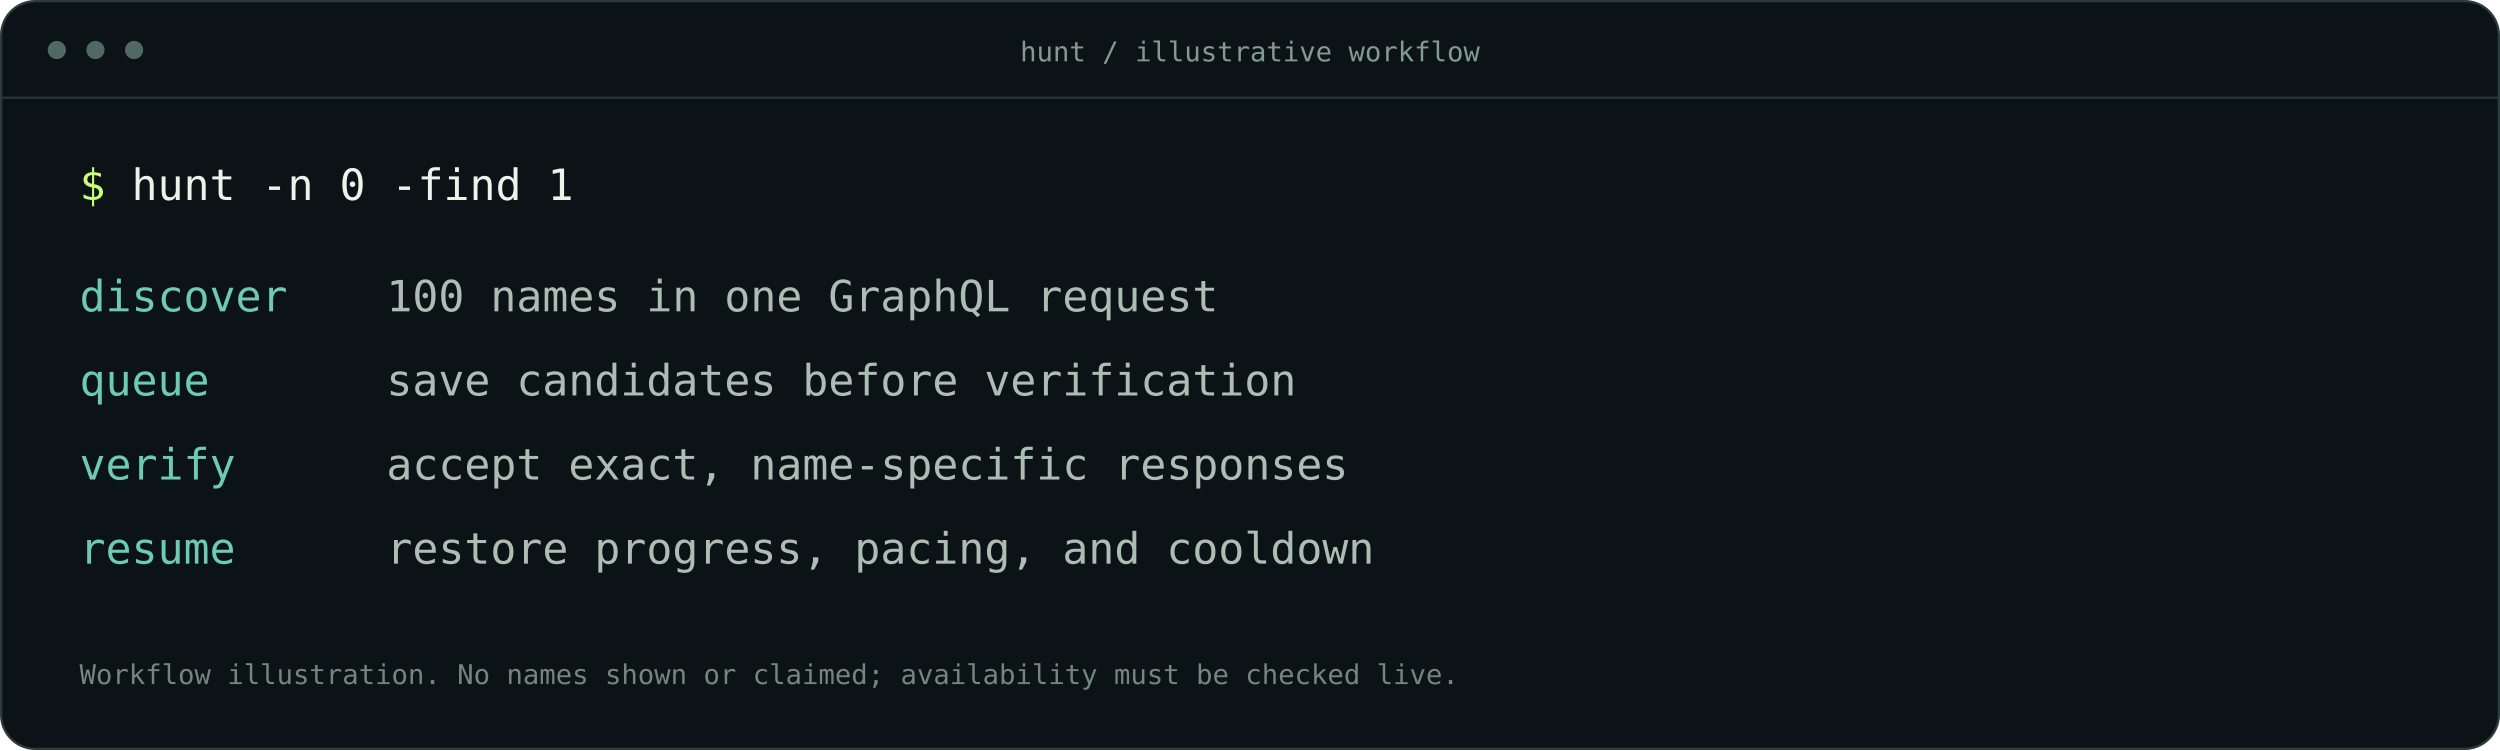
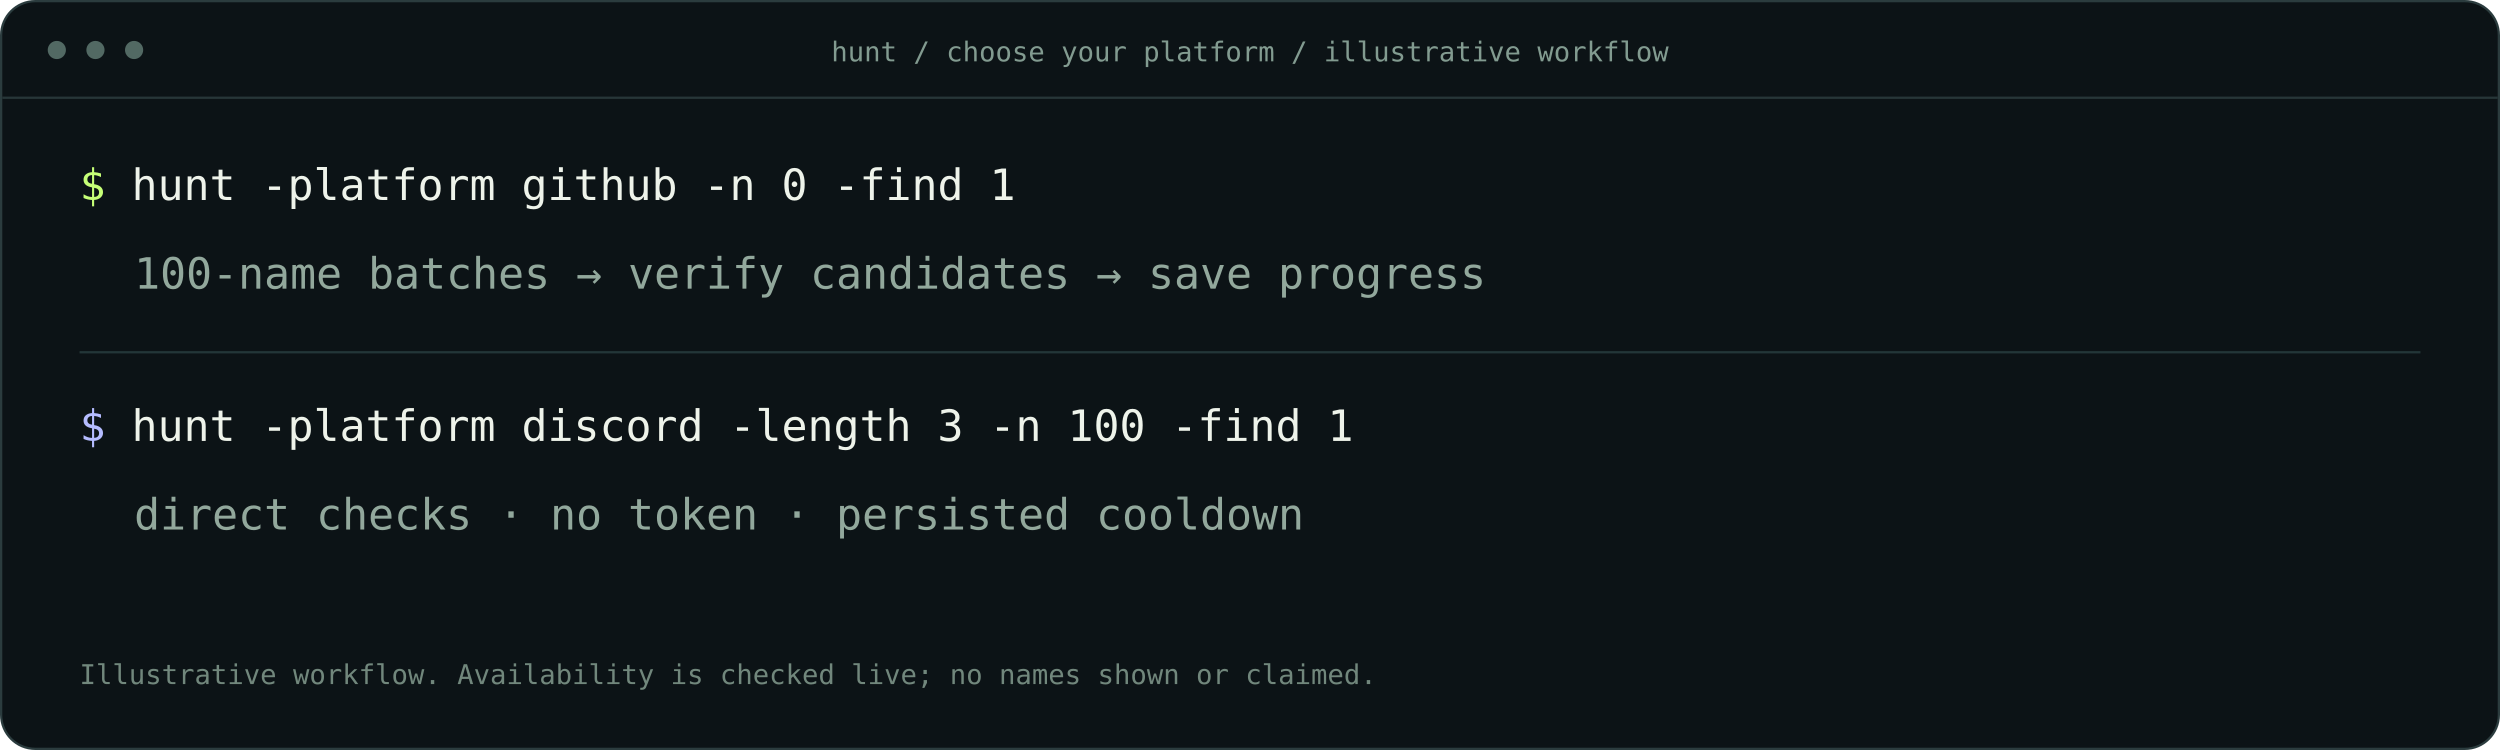
<svg xmlns="http://www.w3.org/2000/svg" width="1100" height="330" viewBox="0 0 1100 330" role="img" aria-labelledby="title description">
  <rect x=".5" y=".5" width="1099" height="329" rx="15" fill="#0c1316" stroke="#2b3c3e" />
  <path d="M1 43H1099" stroke="#273638" />
  <g fill="#526963">
    <circle cx="25" cy="22" r="4" />
    <circle cx="42" cy="22" r="4" />
    <circle cx="59" cy="22" r="4" />
  </g>
-   <text x="550" y="27" text-anchor="middle" fill="#829b90" font-family="monospace" font-size="12">hunt / illustrative workflow</text>
+   <text x="550" y="27" text-anchor="middle" fill="#829b90" font-family="monospace" font-size="12">hunt / choose your platform / illustrative workflow</text>
  <g font-family="monospace" font-size="19">
-     <text x="35" y="88" fill="#c6ff77">$ <tspan fill="#eef3ea">hunt -n 0 -find 1</tspan>
+     <text x="35" y="88" fill="#c6ff77">$ <tspan fill="#eef3ea">hunt -platform github -n 0 -find 1</tspan>
    </text>
-     <text x="35" y="137" fill="#6dcab5">discover <tspan x="170" fill="#acbdb4">100 names in one GraphQL request</tspan>
+     <text x="59" y="127" fill="#92a89c">100-name batches → verify candidates → save progress</text>
+     <path d="M35 155H1065" stroke="#233638" />
+     <text x="35" y="194" fill="#b5bcff">$ <tspan fill="#eef3ea">hunt -platform discord -length 3 -n 100 -find 1</tspan>
    </text>
-     <text x="35" y="174" fill="#6dcab5">queue    <tspan x="170" fill="#acbdb4">save candidates before verification</tspan>
-     </text>
-     <text x="35" y="211" fill="#6dcab5">verify   <tspan x="170" fill="#acbdb4">accept exact, name-specific responses</tspan>
-     </text>
-     <text x="35" y="248" fill="#6dcab5">resume   <tspan x="170" fill="#acbdb4">restore progress, pacing, and cooldown</tspan>
-     </text>
+     <text x="59" y="233" fill="#92a89c">direct checks · no token · persisted cooldown</text>
  </g>
-   <text x="35" y="301" fill="#71877c" font-family="monospace" font-size="12">Workflow illustration. No names shown or claimed; availability must be checked live.</text>
+   <text x="35" y="301" fill="#71877c" font-family="monospace" font-size="12">Illustrative workflow. Availability is checked live; no names shown or claimed.</text>
</svg>
